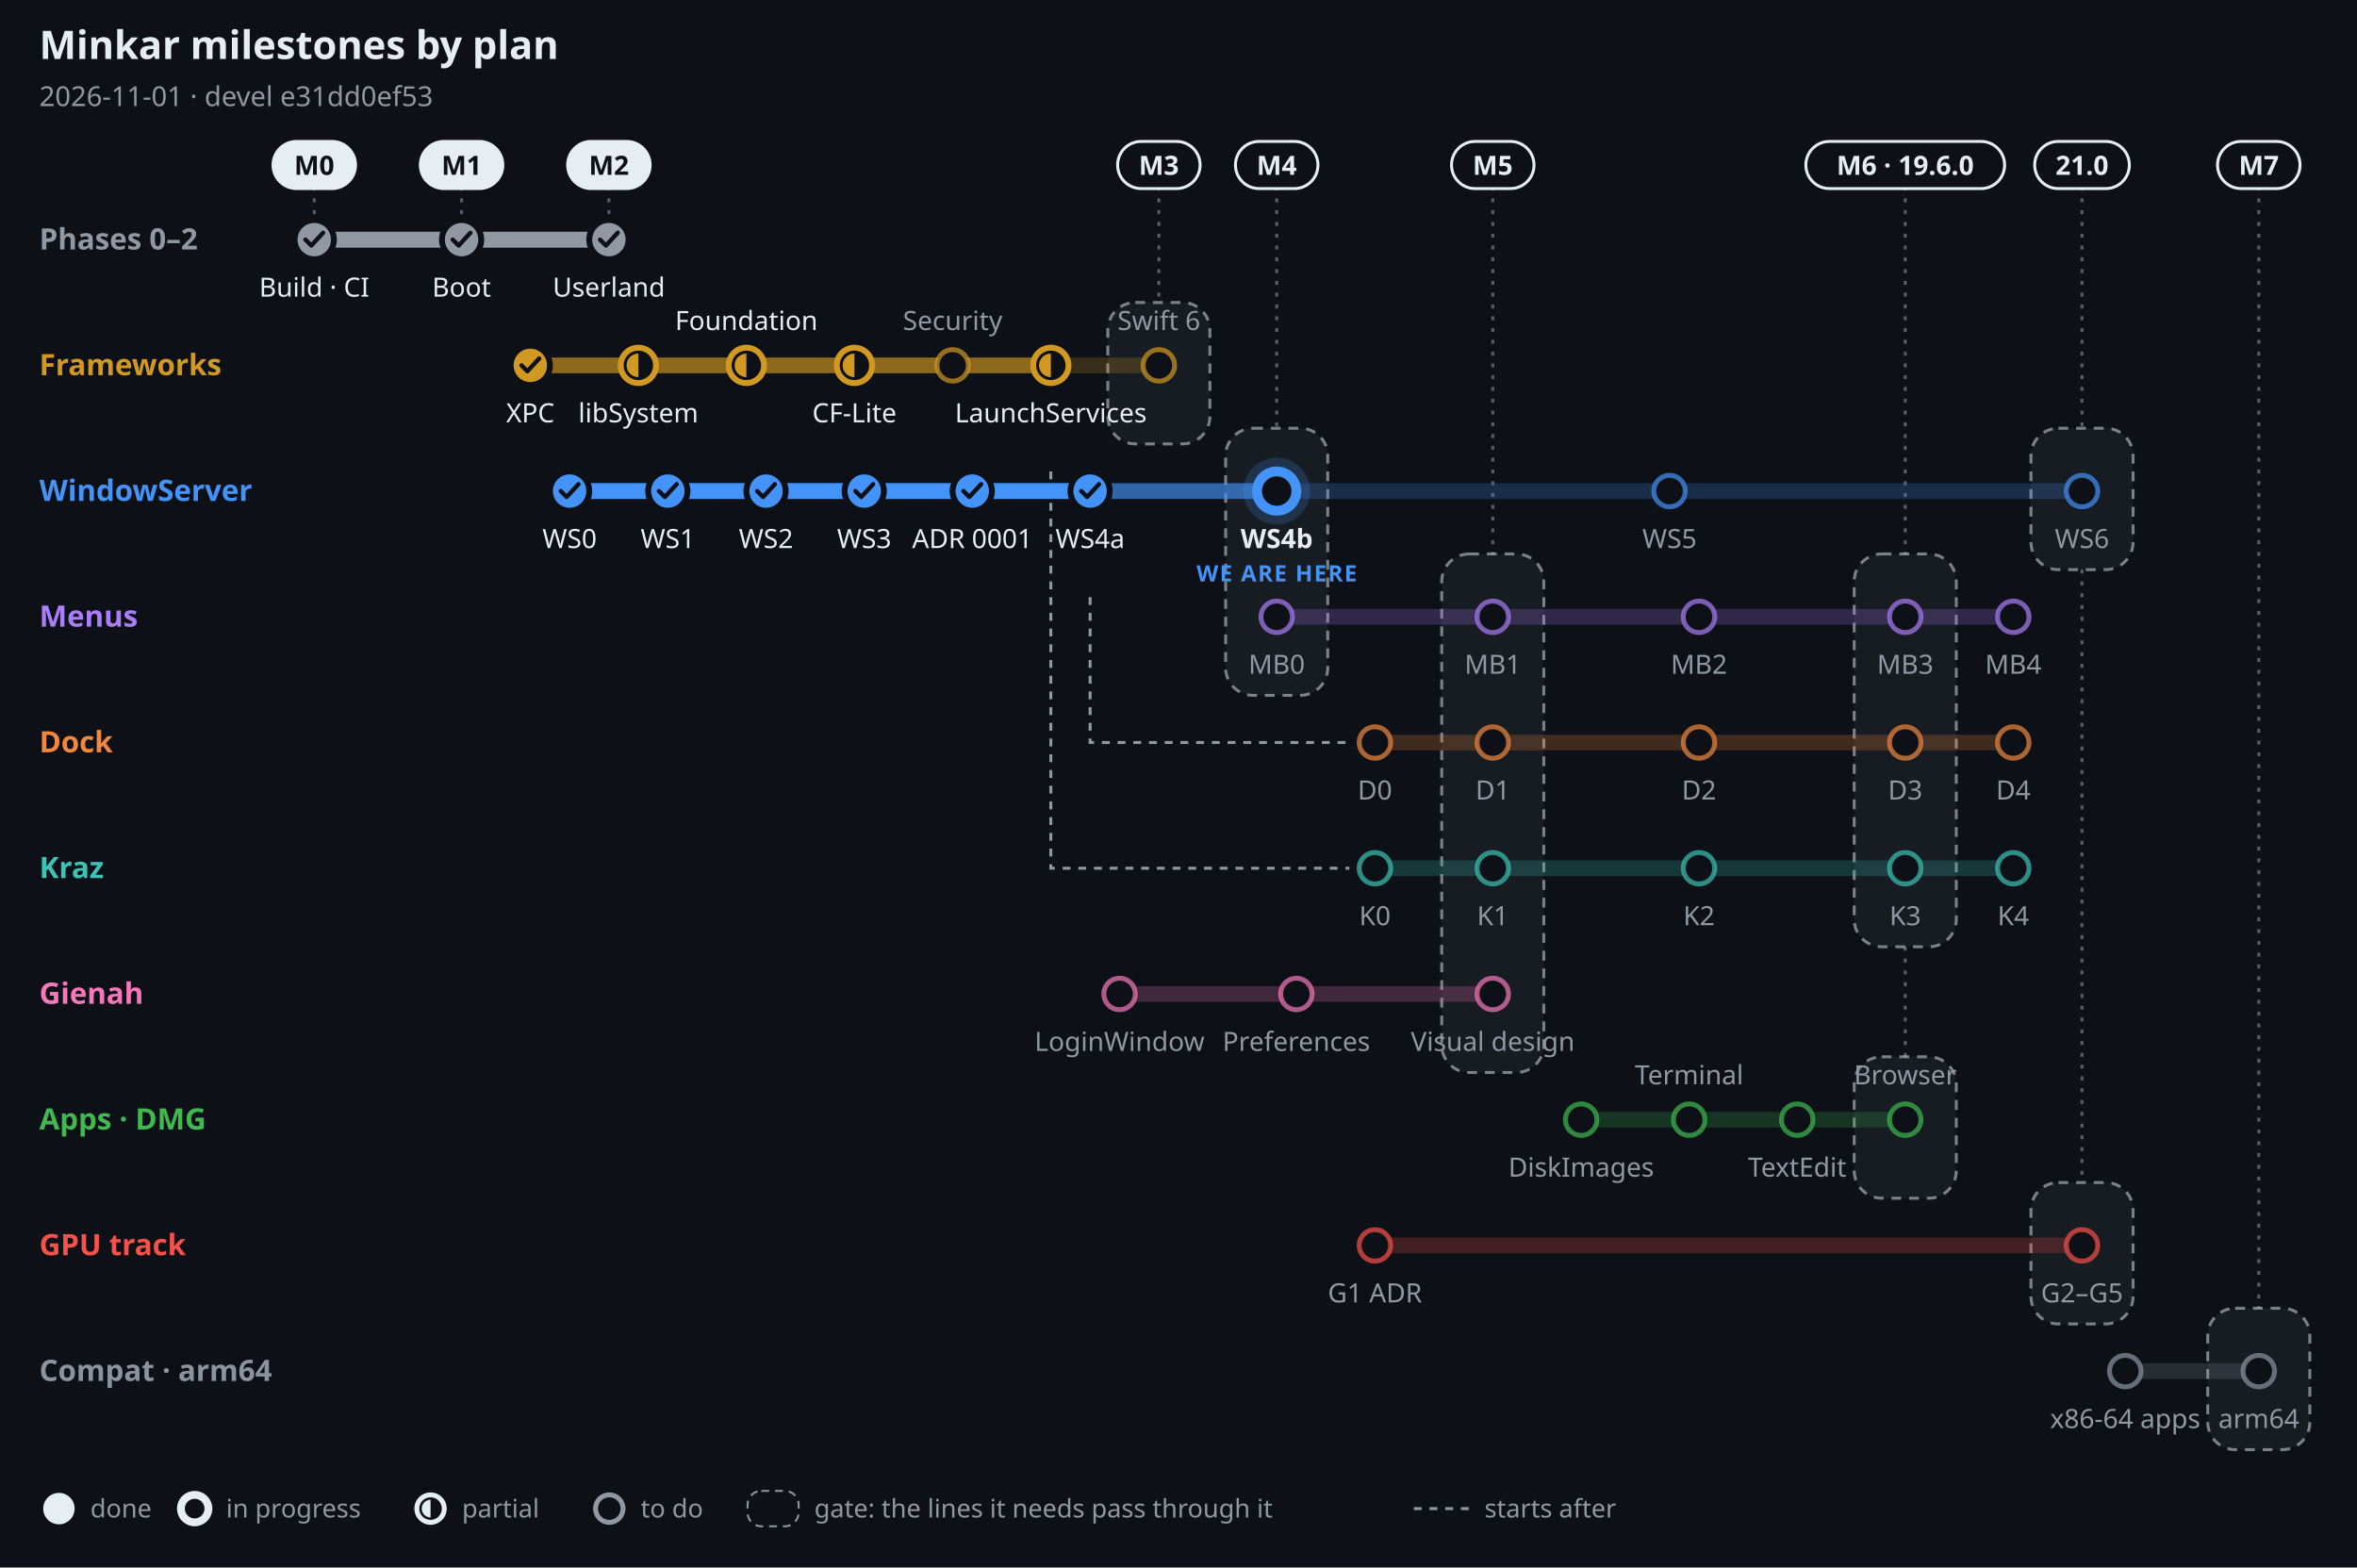
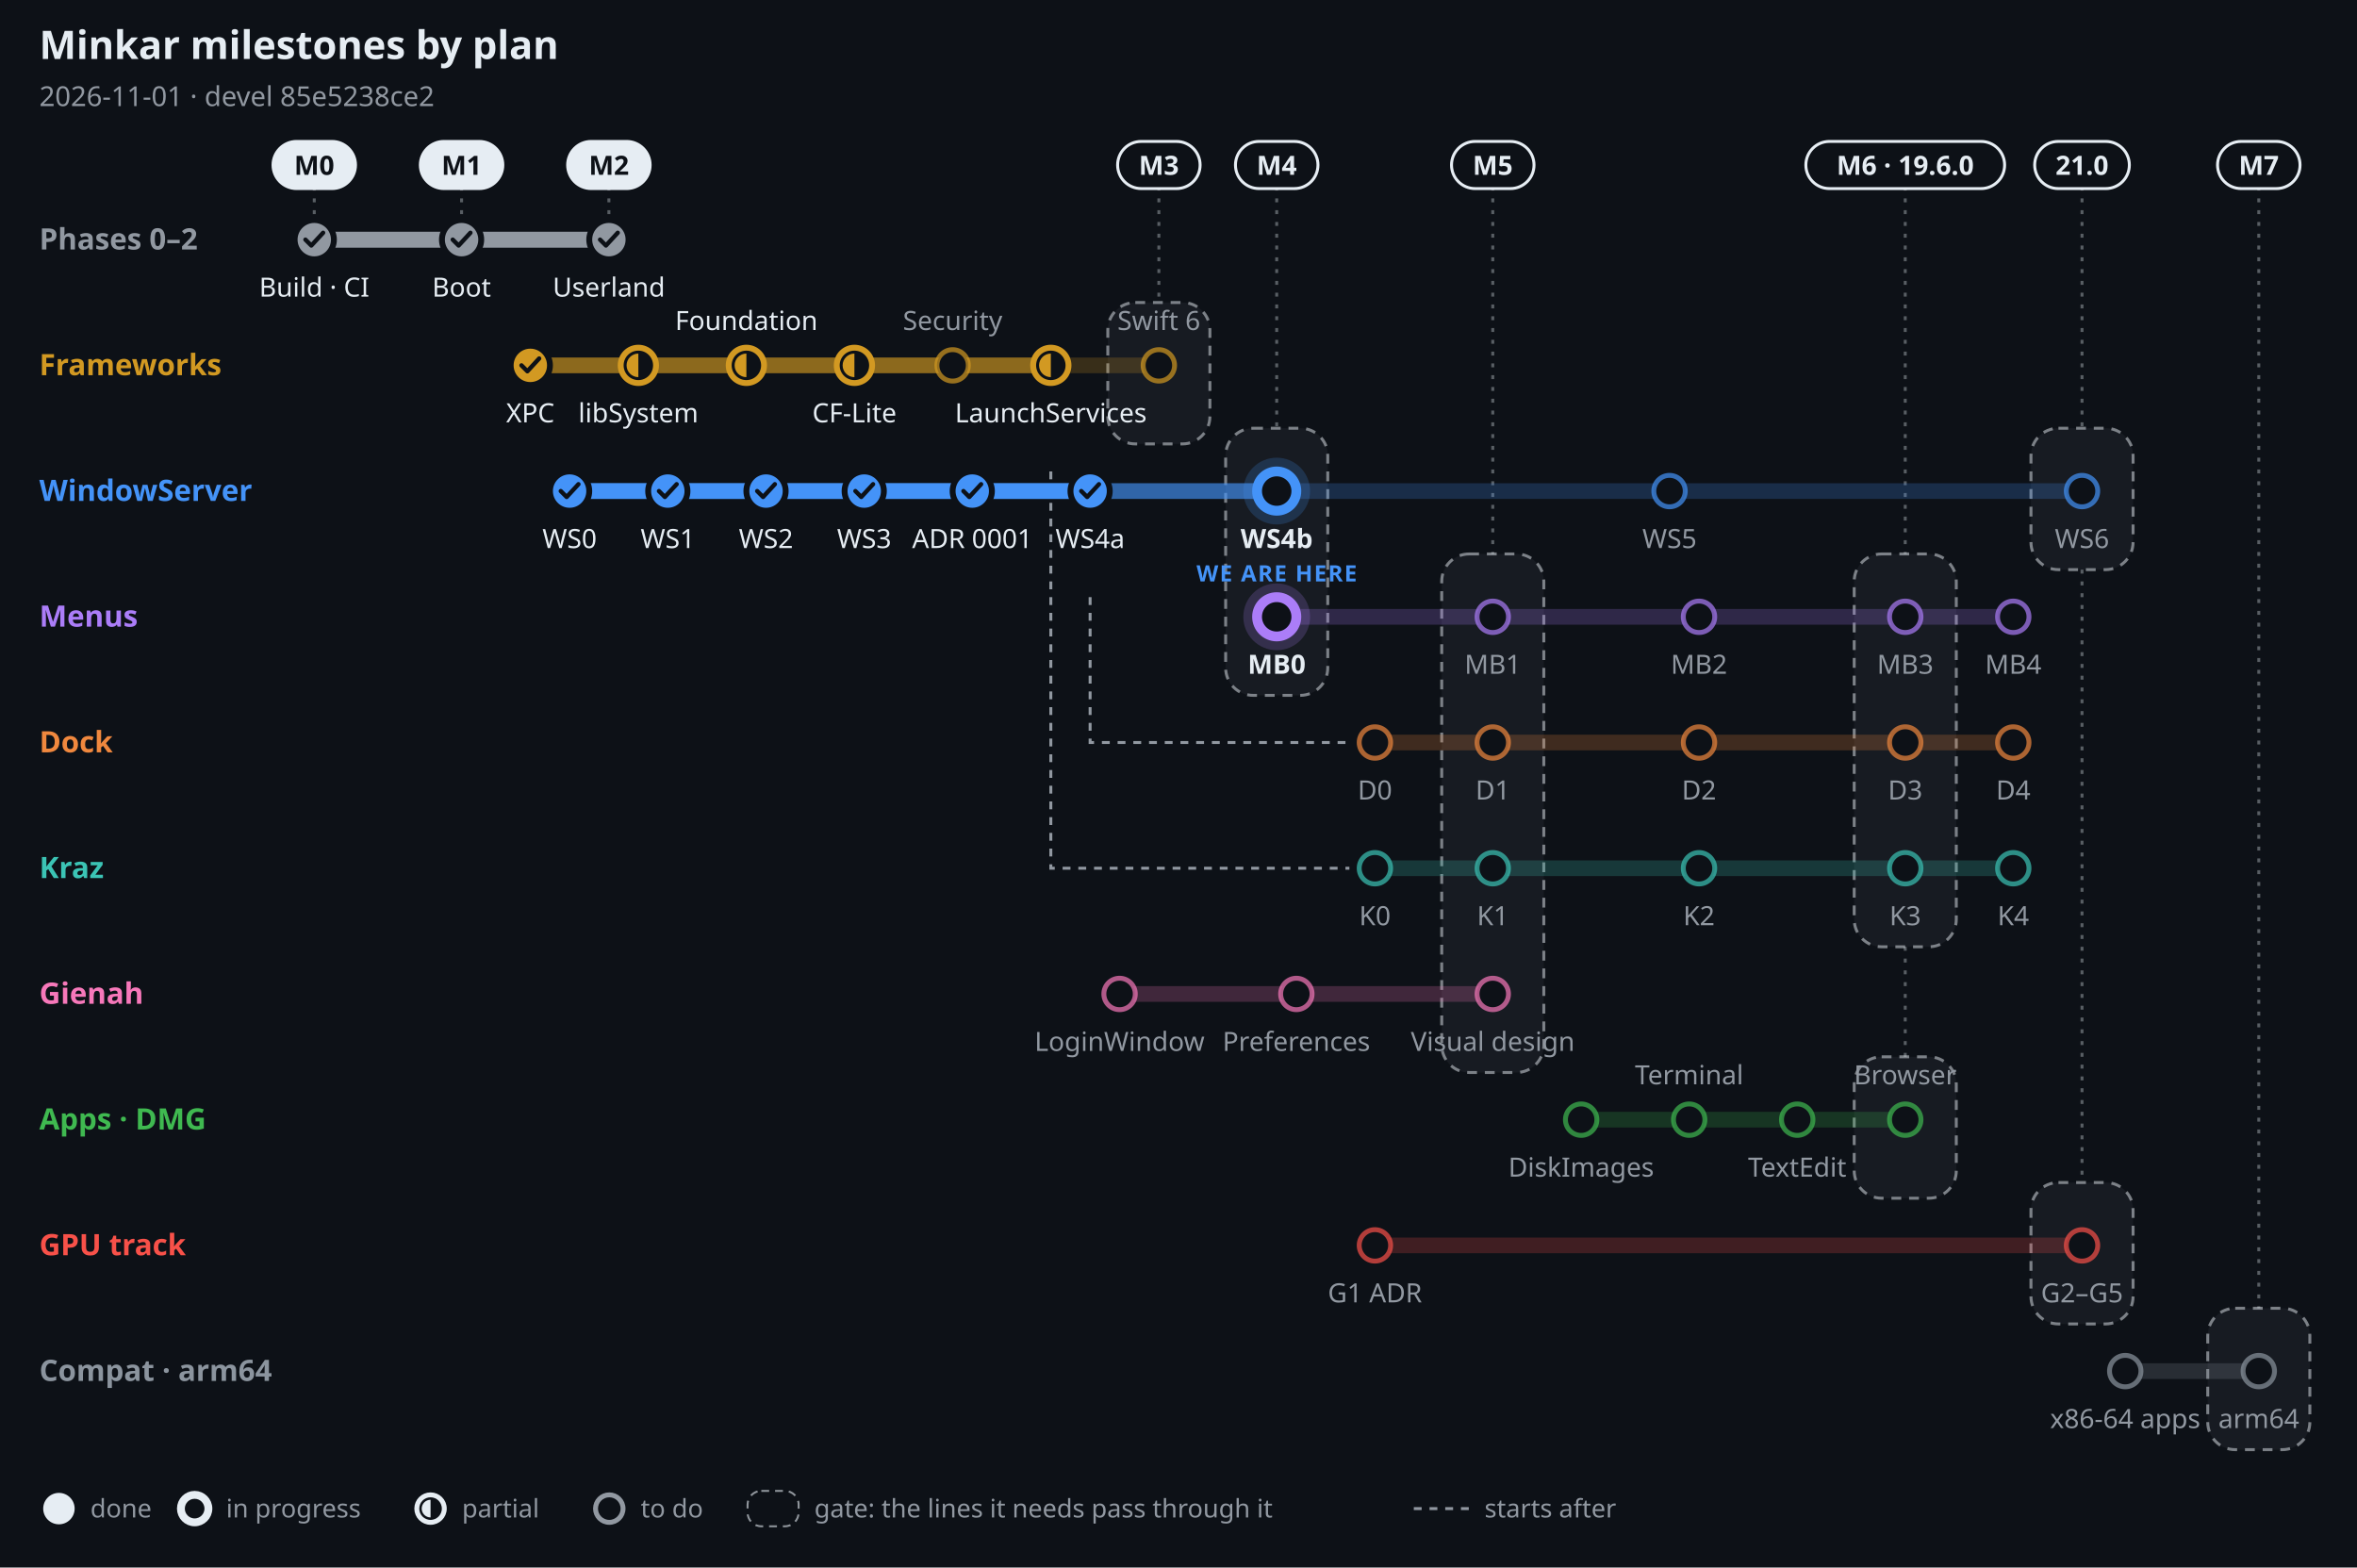
<svg xmlns="http://www.w3.org/2000/svg" width="1200" height="798" viewBox="0 0 1200 798" font-family="-apple-system, BlinkMacSystemFont, 'Segoe UI', 'Noto Sans', Helvetica, Arial, sans-serif" role="img" aria-label="Minkar milestones by plan, 2026-11-01">
  <rect width="1200" height="798" fill="#0d1117" />
  <text x="20" y="30" font-size="20" font-weight="700" fill="#e6edf3" text-anchor="start">Minkar milestones by plan</text>
-   <text x="20" y="54" font-size="14" font-weight="400" fill="#9198a1" text-anchor="start">2026-11-01 · devel e31dd0ef53</text>
+   <text x="20" y="54" font-size="14" font-weight="400" fill="#9198a1" text-anchor="start">2026-11-01 · devel 85e5238ce2</text>
  <line x1="160" y1="95" x2="160" y2="110" stroke="#e6edf3" stroke-opacity=".35" stroke-width="1.5" stroke-dasharray="2 4" />
  <rect x="139" y="72" width="42" height="24" rx="12" fill="#e6edf3" stroke="#e6edf3" stroke-width="1.5" />
  <text x="160" y="89" font-size="13.5" font-weight="700" fill="#0d1117" text-anchor="middle">M0</text>
  <line x1="235" y1="95" x2="235" y2="110" stroke="#e6edf3" stroke-opacity=".35" stroke-width="1.5" stroke-dasharray="2 4" />
  <rect x="214" y="72" width="42" height="24" rx="12" fill="#e6edf3" stroke="#e6edf3" stroke-width="1.5" />
  <text x="235" y="89" font-size="13.5" font-weight="700" fill="#0d1117" text-anchor="middle">M1</text>
  <line x1="310" y1="95" x2="310" y2="110" stroke="#e6edf3" stroke-opacity=".35" stroke-width="1.5" stroke-dasharray="2 4" />
  <rect x="289" y="72" width="42" height="24" rx="12" fill="#e6edf3" stroke="#e6edf3" stroke-width="1.5" />
  <text x="310" y="89" font-size="13.5" font-weight="700" fill="#0d1117" text-anchor="middle">M2</text>
  <line x1="590" y1="95" x2="590" y2="154" stroke="#e6edf3" stroke-opacity=".35" stroke-width="1.5" stroke-dasharray="2 4" />
  <rect x="564" y="154" width="52" height="72" rx="14" fill="#e6edf3" fill-opacity=".05" stroke="#e6edf3" stroke-opacity=".5" stroke-width="1.5" stroke-dasharray="5 4" />
  <rect x="569" y="72" width="42" height="24" rx="12" fill="#0d1117" stroke="#e6edf3" stroke-width="1.5" />
  <text x="590" y="89" font-size="13.5" font-weight="700" fill="#e6edf3" text-anchor="middle">M3</text>
  <line x1="650" y1="95" x2="650" y2="218" stroke="#e6edf3" stroke-opacity=".35" stroke-width="1.5" stroke-dasharray="2 4" />
  <rect x="624" y="218" width="52" height="136" rx="14" fill="#e6edf3" fill-opacity=".05" stroke="#e6edf3" stroke-opacity=".5" stroke-width="1.5" stroke-dasharray="5 4" />
  <rect x="629" y="72" width="42" height="24" rx="12" fill="#0d1117" stroke="#e6edf3" stroke-width="1.5" />
  <text x="650" y="89" font-size="13.5" font-weight="700" fill="#e6edf3" text-anchor="middle">M4</text>
  <line x1="760" y1="95" x2="760" y2="282" stroke="#e6edf3" stroke-opacity=".35" stroke-width="1.5" stroke-dasharray="2 4" />
  <rect x="734" y="282" width="52" height="264" rx="14" fill="#e6edf3" fill-opacity=".05" stroke="#e6edf3" stroke-opacity=".5" stroke-width="1.5" stroke-dasharray="5 4" />
  <rect x="739" y="72" width="42" height="24" rx="12" fill="#0d1117" stroke="#e6edf3" stroke-width="1.5" />
  <text x="760" y="89" font-size="13.5" font-weight="700" fill="#e6edf3" text-anchor="middle">M5</text>
  <line x1="970" y1="95" x2="970" y2="282" stroke="#e6edf3" stroke-opacity=".35" stroke-width="1.5" stroke-dasharray="2 4" />
  <rect x="944" y="282" width="52" height="200" rx="14" fill="#e6edf3" fill-opacity=".05" stroke="#e6edf3" stroke-opacity=".5" stroke-width="1.5" stroke-dasharray="5 4" />
  <line x1="970" y1="482" x2="970" y2="538" stroke="#e6edf3" stroke-opacity=".35" stroke-width="1.5" stroke-dasharray="2 4" />
  <rect x="944" y="538" width="52" height="72" rx="14" fill="#e6edf3" fill-opacity=".05" stroke="#e6edf3" stroke-opacity=".5" stroke-width="1.5" stroke-dasharray="5 4" />
  <rect x="919.4" y="72" width="101.2" height="24" rx="12" fill="#0d1117" stroke="#e6edf3" stroke-width="1.5" />
  <text x="970" y="89" font-size="13.5" font-weight="700" fill="#e6edf3" text-anchor="middle">M6 · 19.6.0</text>
  <line x1="1060" y1="95" x2="1060" y2="218" stroke="#e6edf3" stroke-opacity=".35" stroke-width="1.5" stroke-dasharray="2 4" />
  <rect x="1034" y="218" width="52" height="72" rx="14" fill="#e6edf3" fill-opacity=".05" stroke="#e6edf3" stroke-opacity=".5" stroke-width="1.5" stroke-dasharray="5 4" />
  <line x1="1060" y1="290" x2="1060" y2="602" stroke="#e6edf3" stroke-opacity=".35" stroke-width="1.5" stroke-dasharray="2 4" />
  <rect x="1034" y="602" width="52" height="72" rx="14" fill="#e6edf3" fill-opacity=".05" stroke="#e6edf3" stroke-opacity=".5" stroke-width="1.5" stroke-dasharray="5 4" />
  <rect x="1035.9" y="72" width="48.2" height="24" rx="12" fill="#0d1117" stroke="#e6edf3" stroke-width="1.5" />
  <text x="1060" y="89" font-size="13.5" font-weight="700" fill="#e6edf3" text-anchor="middle">21.0</text>
  <line x1="1150" y1="95" x2="1150" y2="666" stroke="#e6edf3" stroke-opacity=".35" stroke-width="1.5" stroke-dasharray="2 4" />
  <rect x="1124" y="666" width="52" height="72" rx="14" fill="#e6edf3" fill-opacity=".05" stroke="#e6edf3" stroke-opacity=".5" stroke-width="1.5" stroke-dasharray="5 4" />
  <rect x="1129" y="72" width="42" height="24" rx="12" fill="#0d1117" stroke="#e6edf3" stroke-width="1.5" />
  <text x="1150" y="89" font-size="13.5" font-weight="700" fill="#e6edf3" text-anchor="middle">M7</text>
  <path d="M555 304 V378 H687" fill="none" stroke="#9198a1" stroke-width="1.5" stroke-dasharray="4 4" />
  <path d="M535 240 V442 H687" fill="none" stroke="#9198a1" stroke-width="1.5" stroke-dasharray="4 4" />
  <text x="20" y="127" font-size="15" font-weight="700" fill="#9198a1" text-anchor="start">Phases 0–2</text>
  <line x1="160" y1="122" x2="310" y2="122" stroke="#9198a1" stroke-opacity=".22" stroke-width="8" stroke-linecap="round" />
  <line x1="160" y1="122" x2="310" y2="122" stroke="#9198a1" stroke-opacity=".55" stroke-width="8" stroke-linecap="round" />
  <line x1="160" y1="122" x2="310" y2="122" stroke="#9198a1" stroke-opacity="1" stroke-width="8" stroke-linecap="round" />
  <circle cx="160" cy="122" r="10" fill="#9198a1" stroke="#0d1117" stroke-width="3" />
  <path d="M155.5 122 l3 3 l6 -6.5" fill="none" stroke="#0d1117" stroke-width="2.2" stroke-linecap="round" stroke-linejoin="round" />
  <text x="160" y="151" font-size="13.5" font-weight="500" fill="#e6edf3" text-anchor="middle">Build · CI</text>
  <circle cx="235" cy="122" r="10" fill="#9198a1" stroke="#0d1117" stroke-width="3" />
  <path d="M230.5 122 l3 3 l6 -6.5" fill="none" stroke="#0d1117" stroke-width="2.2" stroke-linecap="round" stroke-linejoin="round" />
  <text x="235" y="151" font-size="13.5" font-weight="500" fill="#e6edf3" text-anchor="middle">Boot</text>
  <circle cx="310" cy="122" r="10" fill="#9198a1" stroke="#0d1117" stroke-width="3" />
  <path d="M305.5 122 l3 3 l6 -6.5" fill="none" stroke="#0d1117" stroke-width="2.2" stroke-linecap="round" stroke-linejoin="round" />
  <text x="310" y="151" font-size="13.5" font-weight="500" fill="#e6edf3" text-anchor="middle">Userland</text>
  <text x="20" y="191" font-size="15" font-weight="700" fill="#d29922" text-anchor="start">Frameworks</text>
  <line x1="270" y1="186" x2="590" y2="186" stroke="#d29922" stroke-opacity=".22" stroke-width="8" stroke-linecap="round" />
  <line x1="270" y1="186" x2="535" y2="186" stroke="#d29922" stroke-opacity=".55" stroke-width="8" stroke-linecap="round" />
  <line x1="270" y1="186" x2="270" y2="186" stroke="#d29922" stroke-opacity="1" stroke-width="8" stroke-linecap="round" />
  <circle cx="270" cy="186" r="10" fill="#d29922" stroke="#0d1117" stroke-width="3" />
  <path d="M265.5 186 l3 3 l6 -6.5" fill="none" stroke="#0d1117" stroke-width="2.2" stroke-linecap="round" stroke-linejoin="round" />
  <text x="270" y="215" font-size="13.5" font-weight="500" fill="#e6edf3" text-anchor="middle">XPC</text>
  <circle cx="325" cy="186" r="9" fill="#0d1117" stroke="#d29922" stroke-width="3" />
  <path d="M325 180 A6 6 0 0 0 325 192 Z" fill="#d29922" />
  <text x="325" y="215" font-size="13.5" font-weight="500" fill="#e6edf3" text-anchor="middle">libSystem</text>
  <circle cx="380" cy="186" r="9" fill="#0d1117" stroke="#d29922" stroke-width="3" />
  <path d="M380 180 A6 6 0 0 0 380 192 Z" fill="#d29922" />
  <text x="380" y="168" font-size="13.5" font-weight="500" fill="#e6edf3" text-anchor="middle">Foundation</text>
  <circle cx="435" cy="186" r="9" fill="#0d1117" stroke="#d29922" stroke-width="3" />
  <path d="M435 180 A6 6 0 0 0 435 192 Z" fill="#d29922" />
  <text x="435" y="215" font-size="13.5" font-weight="500" fill="#e6edf3" text-anchor="middle">CF-Lite</text>
  <circle cx="485" cy="186" r="8" fill="#0d1117" stroke="#d29922" stroke-opacity=".7" stroke-width="2.5" />
  <text x="485" y="168" font-size="13.5" font-weight="500" fill="#9198a1" text-anchor="middle">Security</text>
  <circle cx="535" cy="186" r="9" fill="#0d1117" stroke="#d29922" stroke-width="3" />
  <path d="M535 180 A6 6 0 0 0 535 192 Z" fill="#d29922" />
  <text x="535" y="215" font-size="13.5" font-weight="500" fill="#e6edf3" text-anchor="middle">LaunchServices</text>
  <circle cx="590" cy="186" r="8" fill="#0d1117" stroke="#d29922" stroke-opacity=".7" stroke-width="2.5" />
  <text x="590" y="168" font-size="13.5" font-weight="500" fill="#9198a1" text-anchor="middle">Swift 6</text>
  <text x="20" y="255" font-size="15" font-weight="700" fill="#4493f8" text-anchor="start">WindowServer</text>
  <line x1="290" y1="250" x2="1060" y2="250" stroke="#4493f8" stroke-opacity=".22" stroke-width="8" stroke-linecap="round" />
  <line x1="290" y1="250" x2="650" y2="250" stroke="#4493f8" stroke-opacity=".55" stroke-width="8" stroke-linecap="round" />
  <line x1="290" y1="250" x2="555" y2="250" stroke="#4493f8" stroke-opacity="1" stroke-width="8" stroke-linecap="round" />
  <circle cx="290" cy="250" r="10" fill="#4493f8" stroke="#0d1117" stroke-width="3" />
  <path d="M285.5 250 l3 3 l6 -6.5" fill="none" stroke="#0d1117" stroke-width="2.2" stroke-linecap="round" stroke-linejoin="round" />
  <text x="290" y="279" font-size="13.5" font-weight="500" fill="#e6edf3" text-anchor="middle">WS0</text>
  <circle cx="340" cy="250" r="10" fill="#4493f8" stroke="#0d1117" stroke-width="3" />
  <path d="M335.5 250 l3 3 l6 -6.5" fill="none" stroke="#0d1117" stroke-width="2.2" stroke-linecap="round" stroke-linejoin="round" />
  <text x="340" y="279" font-size="13.5" font-weight="500" fill="#e6edf3" text-anchor="middle">WS1</text>
  <circle cx="390" cy="250" r="10" fill="#4493f8" stroke="#0d1117" stroke-width="3" />
  <path d="M385.5 250 l3 3 l6 -6.5" fill="none" stroke="#0d1117" stroke-width="2.2" stroke-linecap="round" stroke-linejoin="round" />
  <text x="390" y="279" font-size="13.5" font-weight="500" fill="#e6edf3" text-anchor="middle">WS2</text>
  <circle cx="440" cy="250" r="10" fill="#4493f8" stroke="#0d1117" stroke-width="3" />
  <path d="M435.5 250 l3 3 l6 -6.5" fill="none" stroke="#0d1117" stroke-width="2.2" stroke-linecap="round" stroke-linejoin="round" />
  <text x="440" y="279" font-size="13.5" font-weight="500" fill="#e6edf3" text-anchor="middle">WS3</text>
  <circle cx="495" cy="250" r="10" fill="#4493f8" stroke="#0d1117" stroke-width="3" />
  <path d="M490.5 250 l3 3 l6 -6.5" fill="none" stroke="#0d1117" stroke-width="2.2" stroke-linecap="round" stroke-linejoin="round" />
  <text x="495" y="279" font-size="13.5" font-weight="500" fill="#e6edf3" text-anchor="middle">ADR 0001</text>
  <circle cx="555" cy="250" r="10" fill="#4493f8" stroke="#0d1117" stroke-width="3" />
  <path d="M550.5 250 l3 3 l6 -6.5" fill="none" stroke="#0d1117" stroke-width="2.2" stroke-linecap="round" stroke-linejoin="round" />
  <text x="555" y="279" font-size="13.5" font-weight="500" fill="#e6edf3" text-anchor="middle">WS4a</text>
  <circle cx="650" cy="250" r="17" fill="#4493f8" fill-opacity=".2" />
  <circle cx="650" cy="250" r="10" fill="#0d1117" stroke="#4493f8" stroke-width="5" />
  <text x="650" y="279" font-size="13.5" font-weight="700" fill="#e6edf3" text-anchor="middle">WS4b</text>
  <text x="650" y="296" font-size="11.5" font-weight="800" fill="#4493f8" text-anchor="middle" letter-spacing=".06em">WE ARE HERE</text>
  <circle cx="850" cy="250" r="8" fill="#0d1117" stroke="#4493f8" stroke-opacity=".7" stroke-width="2.5" />
  <text x="850" y="279" font-size="13.5" font-weight="500" fill="#9198a1" text-anchor="middle">WS5</text>
  <circle cx="1060" cy="250" r="8" fill="#0d1117" stroke="#4493f8" stroke-opacity=".7" stroke-width="2.5" />
  <text x="1060" y="279" font-size="13.5" font-weight="500" fill="#9198a1" text-anchor="middle">WS6</text>
  <text x="20" y="319" font-size="15" font-weight="700" fill="#ab7df8" text-anchor="start">Menus</text>
  <line x1="650" y1="314" x2="1025" y2="314" stroke="#ab7df8" stroke-opacity=".22" stroke-width="8" stroke-linecap="round" />
-   <circle cx="650" cy="314" r="8" fill="#0d1117" stroke="#ab7df8" stroke-opacity=".7" stroke-width="2.5" />
-   <text x="650" y="343" font-size="13.5" font-weight="500" fill="#9198a1" text-anchor="middle">MB0</text>
+   <line x1="650" y1="314" x2="650" y2="314" stroke="#ab7df8" stroke-opacity=".55" stroke-width="8" stroke-linecap="round" />
+   <circle cx="650" cy="314" r="17" fill="#ab7df8" fill-opacity=".2" />
+   <circle cx="650" cy="314" r="10" fill="#0d1117" stroke="#ab7df8" stroke-width="5" />
+   <text x="650" y="343" font-size="13.5" font-weight="700" fill="#e6edf3" text-anchor="middle">MB0</text>
  <circle cx="760" cy="314" r="8" fill="#0d1117" stroke="#ab7df8" stroke-opacity=".7" stroke-width="2.5" />
  <text x="760" y="343" font-size="13.5" font-weight="500" fill="#9198a1" text-anchor="middle">MB1</text>
  <circle cx="865" cy="314" r="8" fill="#0d1117" stroke="#ab7df8" stroke-opacity=".7" stroke-width="2.5" />
  <text x="865" y="343" font-size="13.5" font-weight="500" fill="#9198a1" text-anchor="middle">MB2</text>
  <circle cx="970" cy="314" r="8" fill="#0d1117" stroke="#ab7df8" stroke-opacity=".7" stroke-width="2.5" />
  <text x="970" y="343" font-size="13.5" font-weight="500" fill="#9198a1" text-anchor="middle">MB3</text>
  <circle cx="1025" cy="314" r="8" fill="#0d1117" stroke="#ab7df8" stroke-opacity=".7" stroke-width="2.5" />
  <text x="1025" y="343" font-size="13.5" font-weight="500" fill="#9198a1" text-anchor="middle">MB4</text>
  <text x="20" y="383" font-size="15" font-weight="700" fill="#f0883e" text-anchor="start">Dock</text>
  <line x1="700" y1="378" x2="1025" y2="378" stroke="#f0883e" stroke-opacity=".22" stroke-width="8" stroke-linecap="round" />
  <circle cx="700" cy="378" r="8" fill="#0d1117" stroke="#f0883e" stroke-opacity=".7" stroke-width="2.5" />
  <text x="700" y="407" font-size="13.5" font-weight="500" fill="#9198a1" text-anchor="middle">D0</text>
  <circle cx="760" cy="378" r="8" fill="#0d1117" stroke="#f0883e" stroke-opacity=".7" stroke-width="2.5" />
  <text x="760" y="407" font-size="13.5" font-weight="500" fill="#9198a1" text-anchor="middle">D1</text>
  <circle cx="865" cy="378" r="8" fill="#0d1117" stroke="#f0883e" stroke-opacity=".7" stroke-width="2.5" />
  <text x="865" y="407" font-size="13.5" font-weight="500" fill="#9198a1" text-anchor="middle">D2</text>
  <circle cx="970" cy="378" r="8" fill="#0d1117" stroke="#f0883e" stroke-opacity=".7" stroke-width="2.5" />
  <text x="970" y="407" font-size="13.5" font-weight="500" fill="#9198a1" text-anchor="middle">D3</text>
  <circle cx="1025" cy="378" r="8" fill="#0d1117" stroke="#f0883e" stroke-opacity=".7" stroke-width="2.5" />
  <text x="1025" y="407" font-size="13.5" font-weight="500" fill="#9198a1" text-anchor="middle">D4</text>
  <text x="20" y="447" font-size="15" font-weight="700" fill="#3bc4b5" text-anchor="start">Kraz</text>
  <line x1="700" y1="442" x2="1025" y2="442" stroke="#3bc4b5" stroke-opacity=".22" stroke-width="8" stroke-linecap="round" />
  <circle cx="700" cy="442" r="8" fill="#0d1117" stroke="#3bc4b5" stroke-opacity=".7" stroke-width="2.5" />
  <text x="700" y="471" font-size="13.5" font-weight="500" fill="#9198a1" text-anchor="middle">K0</text>
  <circle cx="760" cy="442" r="8" fill="#0d1117" stroke="#3bc4b5" stroke-opacity=".7" stroke-width="2.5" />
  <text x="760" y="471" font-size="13.5" font-weight="500" fill="#9198a1" text-anchor="middle">K1</text>
  <circle cx="865" cy="442" r="8" fill="#0d1117" stroke="#3bc4b5" stroke-opacity=".7" stroke-width="2.5" />
  <text x="865" y="471" font-size="13.5" font-weight="500" fill="#9198a1" text-anchor="middle">K2</text>
  <circle cx="970" cy="442" r="8" fill="#0d1117" stroke="#3bc4b5" stroke-opacity=".7" stroke-width="2.5" />
  <text x="970" y="471" font-size="13.5" font-weight="500" fill="#9198a1" text-anchor="middle">K3</text>
  <circle cx="1025" cy="442" r="8" fill="#0d1117" stroke="#3bc4b5" stroke-opacity=".7" stroke-width="2.5" />
  <text x="1025" y="471" font-size="13.5" font-weight="500" fill="#9198a1" text-anchor="middle">K4</text>
  <text x="20" y="511" font-size="15" font-weight="700" fill="#f778ba" text-anchor="start">Gienah</text>
  <line x1="570" y1="506" x2="760" y2="506" stroke="#f778ba" stroke-opacity=".22" stroke-width="8" stroke-linecap="round" />
  <circle cx="570" cy="506" r="8" fill="#0d1117" stroke="#f778ba" stroke-opacity=".7" stroke-width="2.5" />
  <text x="570" y="535" font-size="13.5" font-weight="500" fill="#9198a1" text-anchor="middle">LoginWindow</text>
  <circle cx="660" cy="506" r="8" fill="#0d1117" stroke="#f778ba" stroke-opacity=".7" stroke-width="2.5" />
  <text x="660" y="535" font-size="13.5" font-weight="500" fill="#9198a1" text-anchor="middle">Preferences</text>
  <circle cx="760" cy="506" r="8" fill="#0d1117" stroke="#f778ba" stroke-opacity=".7" stroke-width="2.5" />
  <text x="760" y="535" font-size="13.5" font-weight="500" fill="#9198a1" text-anchor="middle">Visual design</text>
  <text x="20" y="575" font-size="15" font-weight="700" fill="#3fb950" text-anchor="start">Apps · DMG</text>
  <line x1="805" y1="570" x2="970" y2="570" stroke="#3fb950" stroke-opacity=".22" stroke-width="8" stroke-linecap="round" />
  <circle cx="805" cy="570" r="8" fill="#0d1117" stroke="#3fb950" stroke-opacity=".7" stroke-width="2.5" />
  <text x="805" y="599" font-size="13.5" font-weight="500" fill="#9198a1" text-anchor="middle">DiskImages</text>
  <circle cx="860" cy="570" r="8" fill="#0d1117" stroke="#3fb950" stroke-opacity=".7" stroke-width="2.5" />
  <text x="860" y="552" font-size="13.5" font-weight="500" fill="#9198a1" text-anchor="middle">Terminal</text>
  <circle cx="915" cy="570" r="8" fill="#0d1117" stroke="#3fb950" stroke-opacity=".7" stroke-width="2.5" />
  <text x="915" y="599" font-size="13.5" font-weight="500" fill="#9198a1" text-anchor="middle">TextEdit</text>
  <circle cx="970" cy="570" r="8" fill="#0d1117" stroke="#3fb950" stroke-opacity=".7" stroke-width="2.5" />
  <text x="970" y="552" font-size="13.5" font-weight="500" fill="#9198a1" text-anchor="middle">Browser</text>
  <text x="20" y="639" font-size="15" font-weight="700" fill="#f85149" text-anchor="start">GPU track</text>
  <line x1="700" y1="634" x2="1060" y2="634" stroke="#f85149" stroke-opacity=".22" stroke-width="8" stroke-linecap="round" />
  <circle cx="700" cy="634" r="8" fill="#0d1117" stroke="#f85149" stroke-opacity=".7" stroke-width="2.5" />
  <text x="700" y="663" font-size="13.5" font-weight="500" fill="#9198a1" text-anchor="middle">G1 ADR</text>
  <circle cx="1060" cy="634" r="8" fill="#0d1117" stroke="#f85149" stroke-opacity=".7" stroke-width="2.5" />
  <text x="1060" y="663" font-size="13.5" font-weight="500" fill="#9198a1" text-anchor="middle">G2–G5</text>
  <text x="20" y="703" font-size="15" font-weight="700" fill="#8b949e" text-anchor="start">Compat · arm64</text>
  <line x1="1082" y1="698" x2="1150" y2="698" stroke="#8b949e" stroke-opacity=".22" stroke-width="8" stroke-linecap="round" />
  <circle cx="1082" cy="698" r="8" fill="#0d1117" stroke="#8b949e" stroke-opacity=".7" stroke-width="2.5" />
  <text x="1082" y="727" font-size="13.5" font-weight="500" fill="#9198a1" text-anchor="middle">x86-64 apps</text>
  <circle cx="1150" cy="698" r="8" fill="#0d1117" stroke="#8b949e" stroke-opacity=".7" stroke-width="2.5" />
  <text x="1150" y="727" font-size="13.5" font-weight="500" fill="#9198a1" text-anchor="middle">arm64</text>
  <circle cx="30" cy="768" r="8" fill="#e6edf3" />
  <text x="46" y="772.5" font-size="13" font-weight="400" fill="#9198a1" text-anchor="start">done</text>
  <circle cx="99.1" cy="768" r="7" fill="#0d1117" stroke="#e6edf3" stroke-width="4" />
  <text x="115.1" y="772.5" font-size="13" font-weight="400" fill="#9198a1" text-anchor="start">in progress</text>
  <circle cx="219.2" cy="768" r="7" fill="#0d1117" stroke="#e6edf3" stroke-width="2.5" />
  <path d="M219.2 763.5 A4.5 4.5 0 0 0 219.2 772.5 Z" fill="#e6edf3" />
  <text x="235.2" y="772.5" font-size="13" font-weight="400" fill="#9198a1" text-anchor="start">partial</text>
  <circle cx="310.2" cy="768" r="7" fill="#0d1117" stroke="#9198a1" stroke-width="2.5" />
  <text x="326.2" y="772.5" font-size="13" font-weight="400" fill="#9198a1" text-anchor="start">to do</text>
  <rect x="380.6" y="759" width="26" height="18" rx="7" fill="none" stroke="#e6edf3" stroke-opacity=".6" stroke-dasharray="4 3" />
  <text x="414.6" y="772.5" font-size="13" font-weight="400" fill="#9198a1" text-anchor="start">gate: the lines it needs pass through it</text>
  <path d="M719.8 768 h28" stroke="#9198a1" stroke-width="1.5" stroke-dasharray="4 4" />
  <text x="755.8" y="772.5" font-size="13" font-weight="400" fill="#9198a1" text-anchor="start">starts after</text>
</svg>
